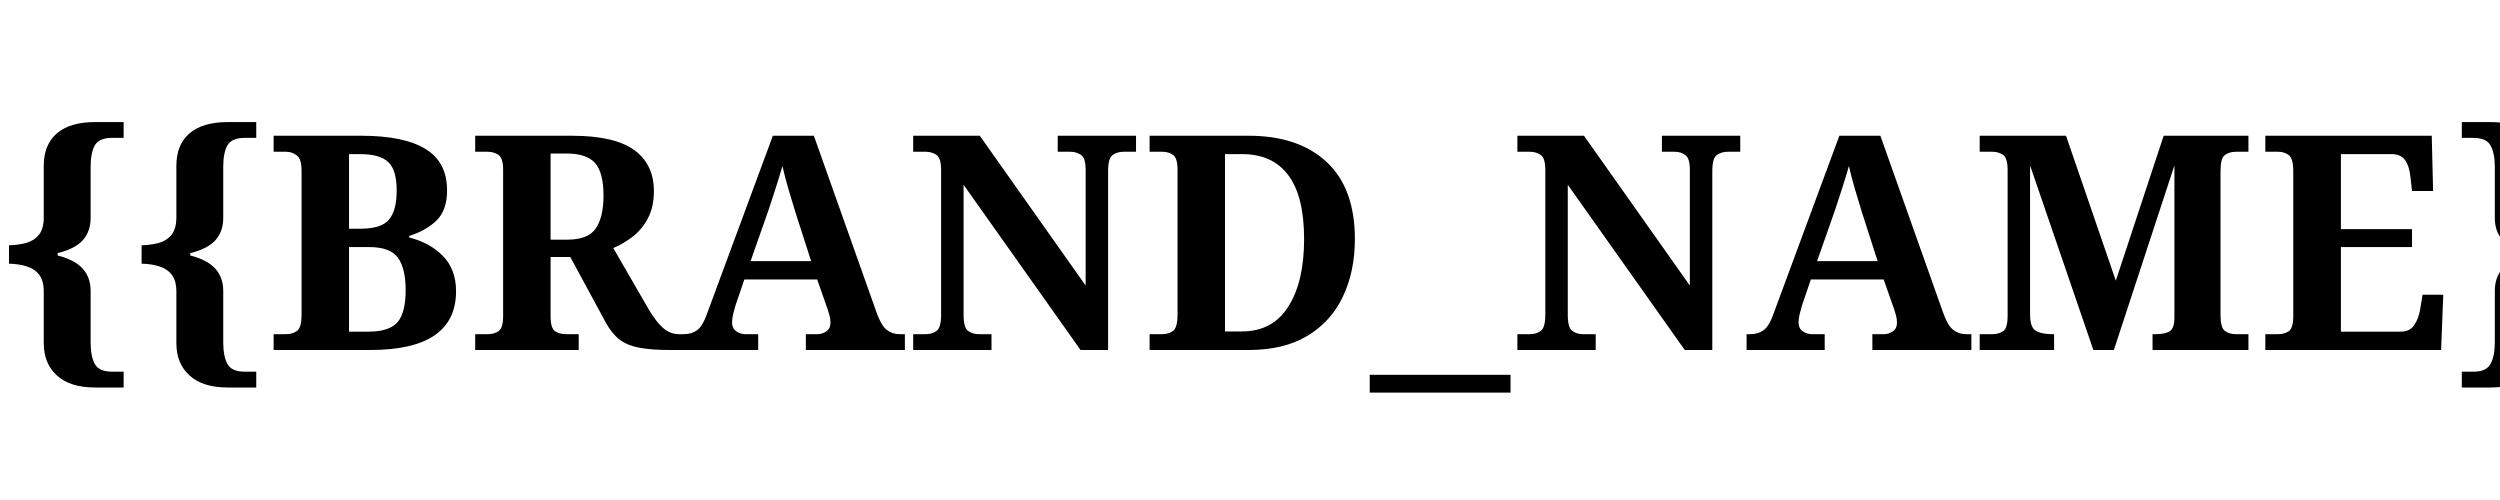
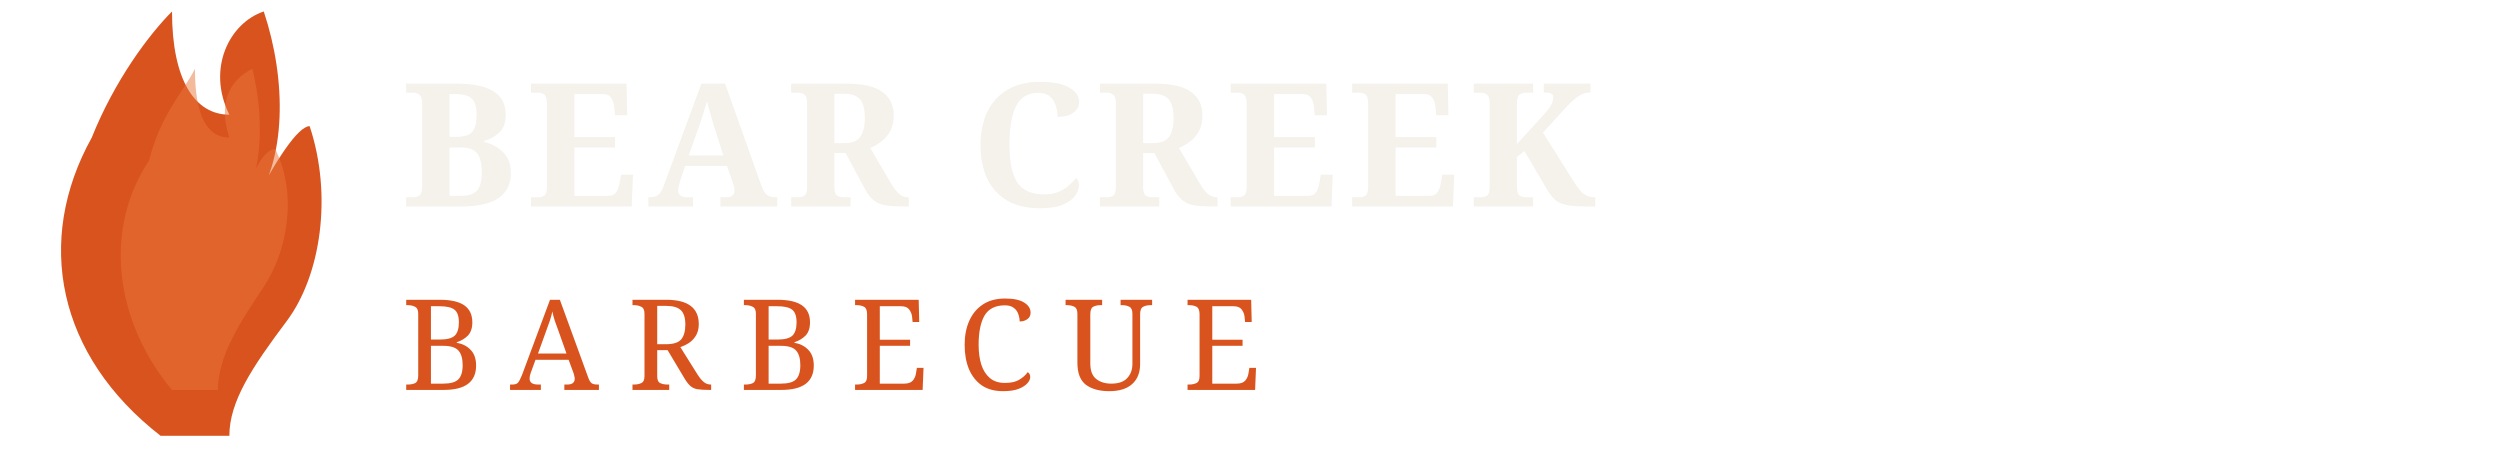
- <svg xmlns="http://www.w3.org/2000/svg" viewBox="0 0 200 40" width="200" height="40" aria-label="Site logo">
-   <rect width="200" height="40" fill="none" />
-   <text x="0" y="28" font-family="serif" font-size="24" font-weight="bold" fill="currentColor">{{BRAND_NAME}}</text>
+ <svg xmlns="http://www.w3.org/2000/svg" viewBox="0 0 218 40" width="218" height="40" aria-label="Bear Creek Barbecue">
+   <path d="M14 38 C5 31 3 21 8 12 C10 7 13 3 15 1 C15 7 17 10 20 10 C18 6 20 2 23 1 C25 7 25 14 22 18 C24 14 26 11 27 11 C29 17 28 24 25 28 C22 32 20 35 20 38 Z" fill="#D9531E" />
+   <path d="M15 34 C10 28 9 20 13 14 C14 10 16 8 17 6 C17 10 18 12 20 12 C19 9 20 7 22 6 C23 10 23 15 21 18 C22 15 23 13 24 13 C26 17 25 22 23 25 C21 28 19 31 19 34 Z" fill="#E8763A" opacity="0.5" />
+   <text x="35" y="18" font-family="Fraunces, Georgia, serif" font-size="15" font-weight="700" fill="#F5F1EB" letter-spacing="0.8">BEAR CREEK</text>
+   <text x="35" y="34" font-family="Fraunces, Georgia, serif" font-size="11" font-weight="400" fill="#D9531E" letter-spacing="2.5">BARBECUE</text>
</svg>
